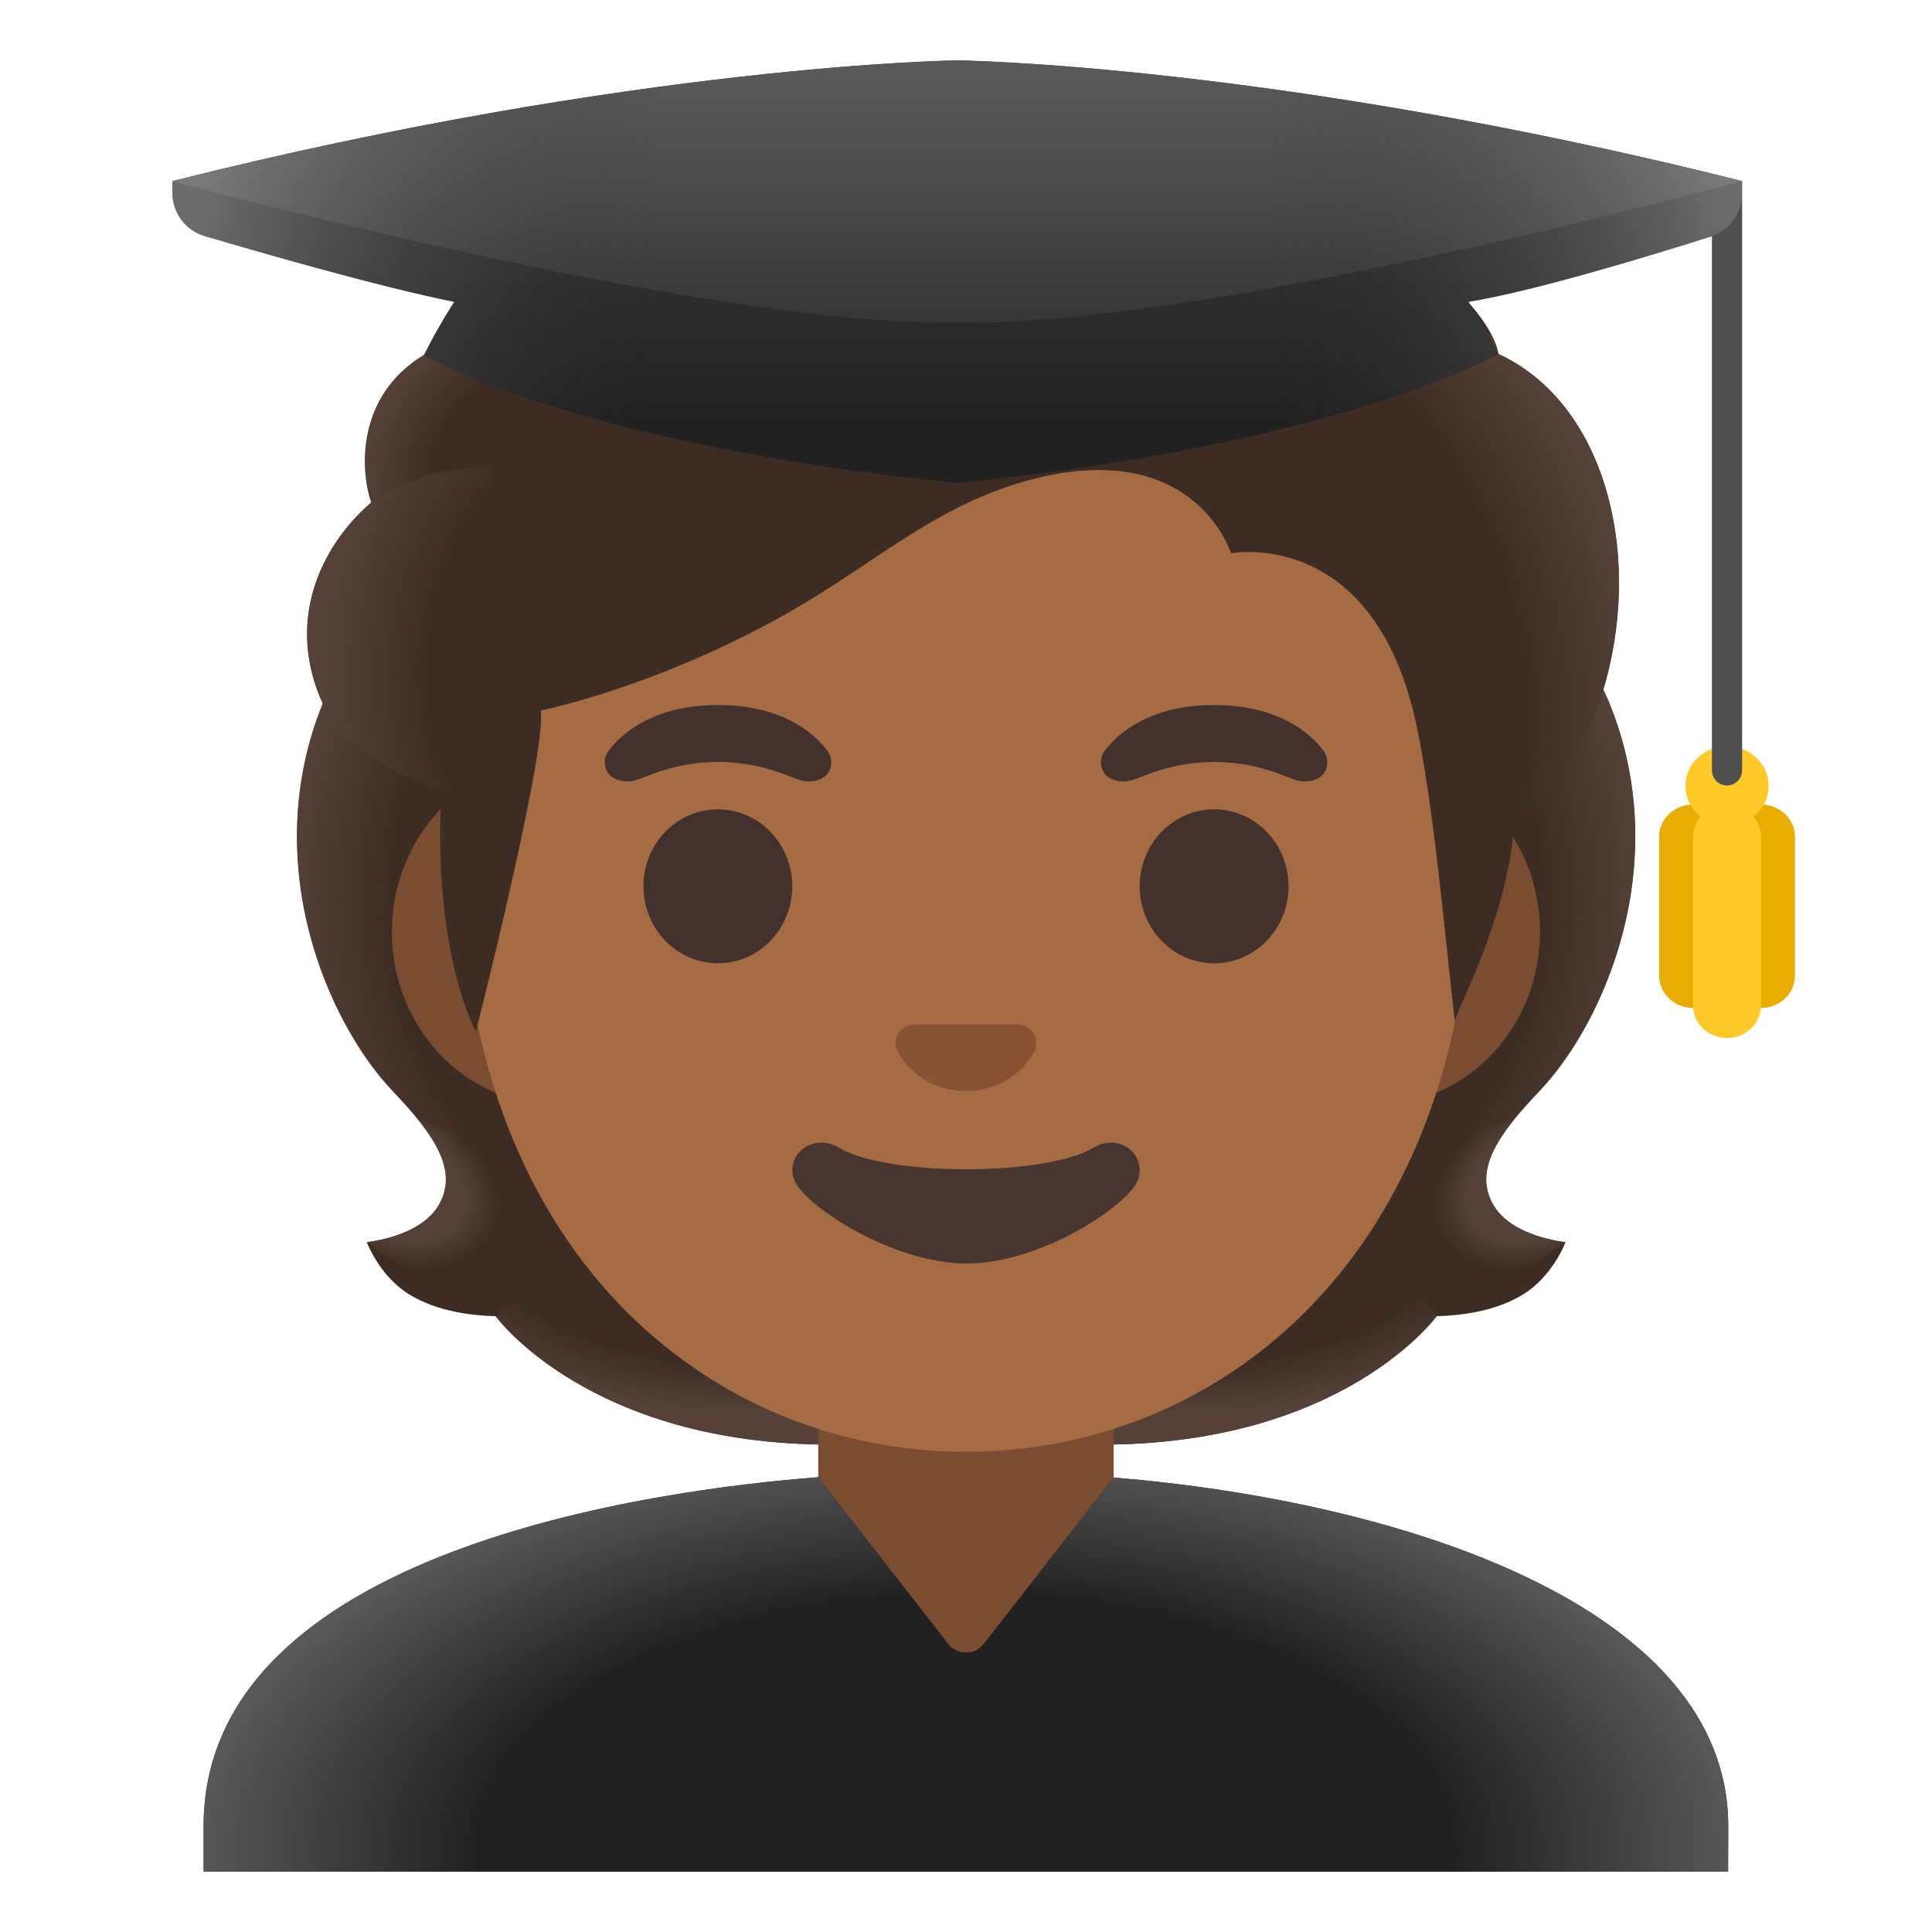
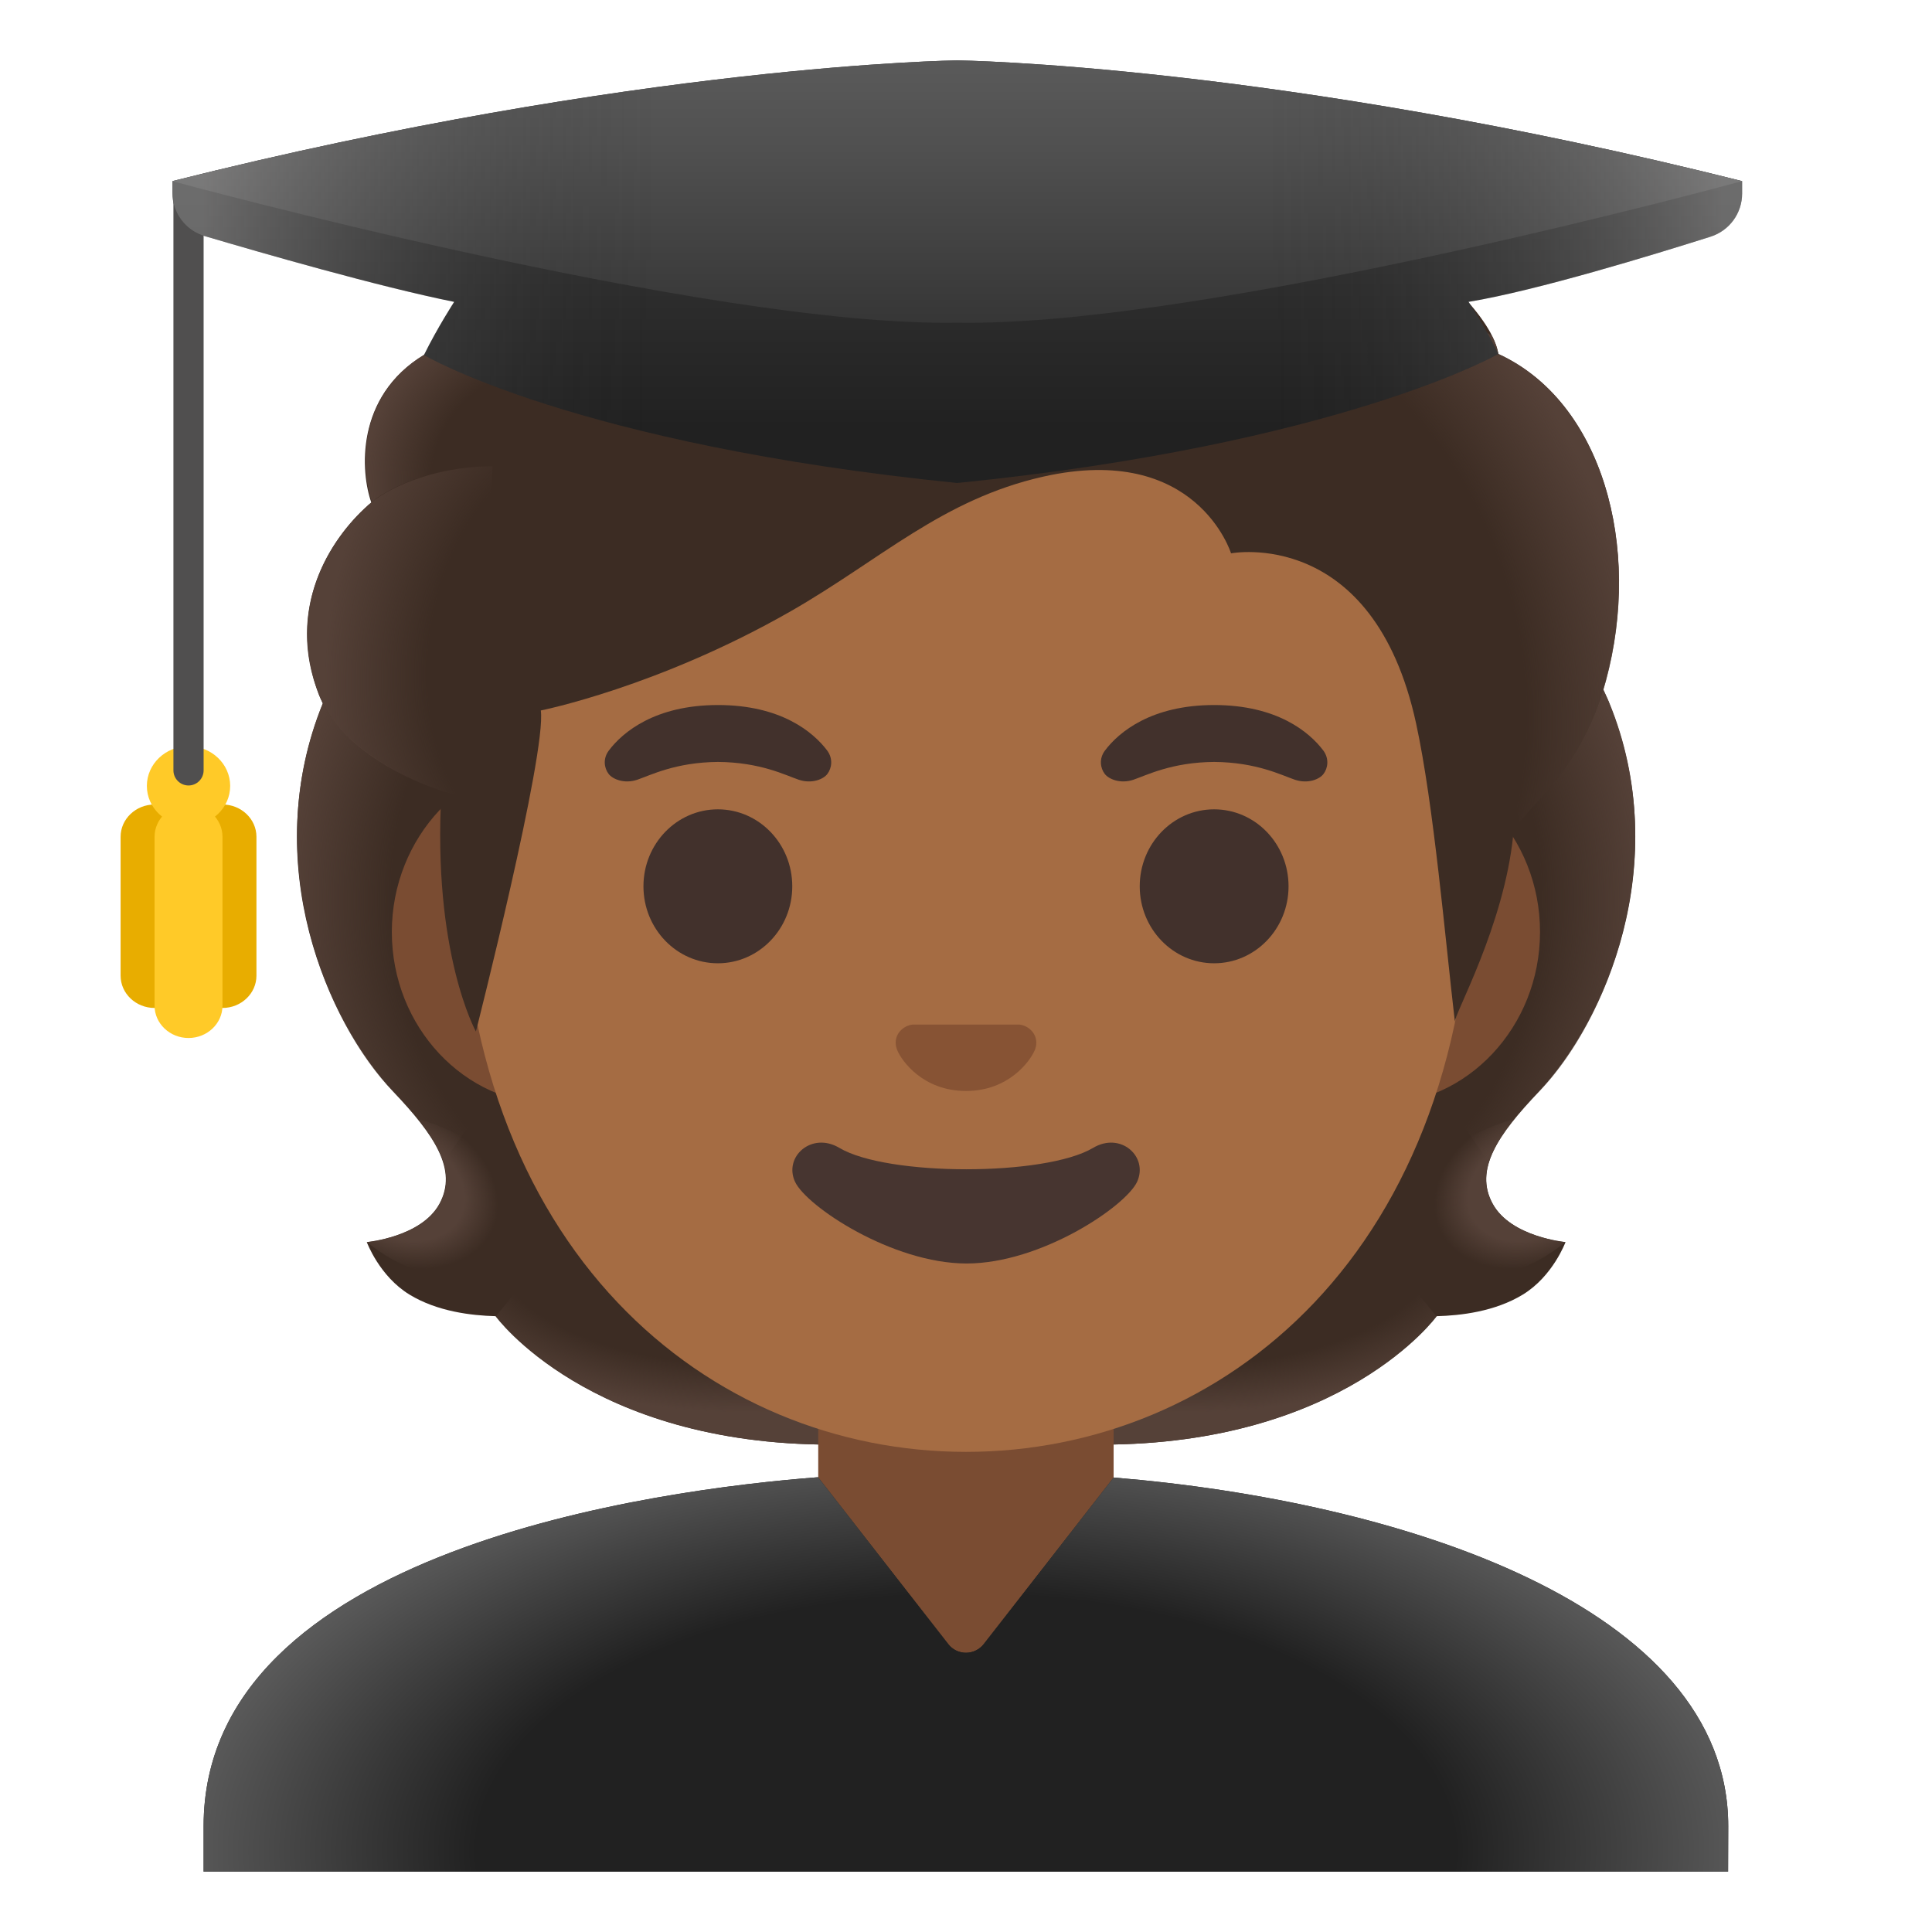
<svg xmlns="http://www.w3.org/2000/svg" xmlns:xlink="http://www.w3.org/1999/xlink" enable-background="new 0 0 128 128" viewBox="0 0 128 128">
  <linearGradient id="a">
    <stop offset=".728" stop-color="#554138" stop-opacity="0" />
    <stop offset="1" stop-color="#554138" />
  </linearGradient>
-   <radialGradient id="b" cx="99.64" cy="45.94" gradientTransform="matrix(1 0 0 .4912 -21.06 59.49)" gradientUnits="userSpaceOnUse" r="23.42" xlink:href="#a" />
+   <radialGradient id="b" cx="99.64" cy="82.06" gradientTransform="matrix(1 0 0 -.4912 -21.06 122.37)" gradientUnits="userSpaceOnUse" r="23.42" xlink:href="#a" />
  <linearGradient id="c">
    <stop offset=".663" stop-color="#554138" />
    <stop offset="1" stop-color="#554138" stop-opacity="0" />
  </linearGradient>
-   <radialGradient id="d" cx="76.57" cy="49.42" gradientTransform="matrix(-.9057 .4238 -.3144 -.6719 186.54 79.33)" gradientUnits="userSpaceOnUse" r="6.92" xlink:href="#c" />
+   <radialGradient id="d" cx="76.57" cy="78.58" gradientTransform="matrix(-.9057 .4238 .3144 .6719 146.3 -6.67)" gradientUnits="userSpaceOnUse" r="6.92" xlink:href="#c" />
  <linearGradient id="e">
    <stop offset=".725" stop-color="#554138" stop-opacity="0" />
    <stop offset="1" stop-color="#554138" />
  </linearGradient>
-   <radialGradient id="f" cx="94.51" cy="69" gradientTransform="matrix(-.0746 -.9972 .8311 -.0622 33.42 157.54)" gradientUnits="userSpaceOnUse" r="30.4" xlink:href="#e" />
-   <radialGradient id="g" cx="44.31" cy="69" gradientTransform="matrix(.0746 -.9972 -.8311 -.0622 98.35 107.48)" gradientUnits="userSpaceOnUse" r="30.4" xlink:href="#e" />
-   <radialGradient id="h" cx="49.44" cy="45.94" gradientTransform="matrix(-1 0 0 .4912 98.88 59.49)" gradientUnits="userSpaceOnUse" r="23.42" xlink:href="#a" />
-   <radialGradient id="i" cx="26.37" cy="49.42" gradientTransform="matrix(.9057 .4238 .3144 -.6719 -13.05 100.6)" gradientUnits="userSpaceOnUse" r="6.92" xlink:href="#c" />
-   <radialGradient id="j" cx="82.87" cy="84.54" gradientTransform="matrix(.3076 .9515 .706 -.2282 -2.3 -16.1)" gradientUnits="userSpaceOnUse" r="33.88">
+   <radialGradient id="f" cx="94.51" cy="59" gradientTransform="matrix(-.0746 -.9972 -.8311 .0622 139.8 149.57)" gradientUnits="userSpaceOnUse" r="30.4" xlink:href="#e" />
+   <radialGradient id="g" cx="44.31" cy="59" gradientTransform="matrix(.0746 -.9972 .8311 .0622 -8.03 99.52)" gradientUnits="userSpaceOnUse" r="30.4" xlink:href="#e" />
+   <radialGradient id="h" cx="49.44" cy="82.06" gradientTransform="matrix(-1 0 0 -.4912 98.88 122.37)" gradientUnits="userSpaceOnUse" r="23.42" xlink:href="#a" />
+   <radialGradient id="i" cx="26.37" cy="78.58" gradientTransform="matrix(.9057 .4238 -.3144 .6719 27.19 14.6)" gradientUnits="userSpaceOnUse" r="6.92" xlink:href="#c" />
+   <radialGradient id="j" cx="82.87" cy="43.46" gradientTransform="matrix(.3076 .9515 -.706 .2282 88.06 -45.31)" gradientUnits="userSpaceOnUse" r="33.88">
    <stop offset=".699" stop-color="#554138" stop-opacity="0" />
    <stop offset="1" stop-color="#554138" />
  </radialGradient>
-   <radialGradient id="k" cx="38.53" cy="84.7" gradientTransform="matrix(.9907 .1363 .1915 -1.3921 -15.86 155.96)" gradientUnits="userSpaceOnUse" r="16.89">
+   <radialGradient id="k" cx="38.53" cy="43.3" gradientTransform="matrix(.9907 .1363 -.1915 1.3921 8.65 -22.23)" gradientUnits="userSpaceOnUse" r="16.89">
    <stop offset=".598" stop-color="#554138" stop-opacity="0" />
    <stop offset="1" stop-color="#554138" />
  </radialGradient>
-   <radialGradient id="l" cx="37.09" cy="95.78" gradientTransform="matrix(-.9657 -.2598 -.2432 .9037 96.19 -44.7)" gradientUnits="userSpaceOnUse" r="12.94">
+   <radialGradient id="l" cx="37.09" cy="32.22" gradientTransform="matrix(-.9657 -.2598 .2432 -.9037 65.06 70.98)" gradientUnits="userSpaceOnUse" r="12.94">
    <stop offset=".66" stop-color="#554138" stop-opacity="0" />
    <stop offset="1" stop-color="#554138" />
  </radialGradient>
-   <linearGradient id="m" gradientTransform="matrix(1 0 0 -1 0 128)" gradientUnits="userSpaceOnUse" x1="63.42" x2="63.42" y1="128.33" y2="99.69">
+   <linearGradient id="m" gradientUnits="userSpaceOnUse" x1="63.42" x2="63.42" y1="-.33" y2="28.31">
    <stop offset=".003" stop-color="#424242" />
    <stop offset=".472" stop-color="#353535" />
    <stop offset="1" stop-color="#212121" />
  </linearGradient>
-   <linearGradient id="n" gradientTransform="matrix(1 0 0 -1 0 128)" gradientUnits="userSpaceOnUse" x1="63.42" x2="63.42" y1="128.17" y2="97.17">
+   <linearGradient id="n" gradientUnits="userSpaceOnUse" x1="63.42" x2="63.42" y1="-.17" y2="30.83">
    <stop offset=".003" stop-color="#616161" />
    <stop offset=".324" stop-color="#505050" />
    <stop offset=".955" stop-color="#242424" />
    <stop offset="1" stop-color="#212121" />
  </linearGradient>
-   <linearGradient id="o" gradientTransform="matrix(1 0 0 -1 0 128)" gradientUnits="userSpaceOnUse" x1="13.31" x2="114.14" y1="110" y2="110">
+   <linearGradient id="o" gradientUnits="userSpaceOnUse" x1="13.31" x2="114.14" y1="18" y2="18">
    <stop offset=".001" stop-color="#bfbebe" />
    <stop offset=".3" stop-color="#212121" stop-opacity="0" />
    <stop offset=".7" stop-color="#212121" stop-opacity="0" />
    <stop offset="1" stop-color="#bfbebe" />
  </linearGradient>
-   <radialGradient id="p" cx="64" cy="5.4" gradientTransform="matrix(1 0 0 -.5247 0 125.44)" gradientUnits="userSpaceOnUse" r="54.17">
+   <radialGradient id="p" cx="64" cy="122.6" gradientTransform="matrix(1 0 0 .5247 0 58.27)" gradientUnits="userSpaceOnUse" r="54.17">
    <stop offset=".598" stop-color="#212121" />
    <stop offset="1" stop-color="#616161" />
  </radialGradient>
  <path d="m98.9 79.76c-1.25-2.27.34-4.58 3.06-7.44 4.31-4.54 9-15.07 4.64-25.76.03-.06-.86-1.86-.83-1.92l-1.79-.09c-.57-.08-20.26-.12-39.97-.12s-39.4.04-39.97.12c0 0-2.65 1.95-2.63 2.01-4.35 10.69.33 21.22 4.64 25.76 2.71 2.86 4.3 5.17 3.06 7.44-1.21 2.21-4.81 2.53-4.81 2.53s.83 2.26 2.83 3.48c1.85 1.13 4.13 1.39 5.7 1.43 0 0 6.15 8.51 22.23 8.51h8.95 8.95c16.08 0 22.23-8.51 22.23-8.51 1.57-.04 3.85-.3 5.7-1.43 2-1.22 2.83-3.48 2.83-3.48s-3.61-.33-4.82-2.53z" fill="#3c2c23" />
  <path d="m63.99 95.7v-9.44l28.57-2.26 2.6 3.2s-6.15 8.51-22.23 8.51z" fill="url(#b)" />
-   <path d="m95.1 83.07c-4.28-6.5 5.21-8.93 5.21-8.93s.01.01.01.01c-1.65 2.05-2.4 3.84-1.43 5.61 1.21 2.21 4.81 2.53 4.81 2.53s-4.91 4.36-8.6.78z" fill="url(#d)" />
+   <path d="m95.1 83.07c-4.28-6.5 5.21-8.93 5.21-8.93l.01.01c-1.65 2.05-2.4 3.84-1.43 5.61 1.21 2.21 4.81 2.53 4.81 2.53s-4.91 4.36-8.6.78z" fill="url(#d)" />
  <path d="m106.62 46.56c4.25 10.35-.22 21.01-4.41 25.51-.57.62-3.01 3.01-3.57 4.92 0 0-9.54-13.31-12.39-21.13-.57-1.58-1.1-3.2-1.17-4.88-.05-1.26.14-2.76.87-3.83.89-1.31 20.16-1.7 20.16-1.7 0 .01.51 1.11.51 1.11z" fill="url(#f)" />
  <path d="m21.4 46.56c-4.25 10.35.22 21.01 4.41 25.51.58.62 3.01 3.01 3.57 4.92 0 0 9.54-13.31 12.39-21.13.58-1.58 1.1-3.2 1.17-4.88.05-1.26-.14-2.76-.87-3.83-.89-1.31-1.93-.96-3.44-.96-2.88 0-15.49-.74-16.47-.74.01.01-.76 1.11-.76 1.11z" fill="url(#g)" />
  <path d="m64.03 95.7v-9.44l-28.57-2.26-2.6 3.2s6.15 8.51 22.23 8.51z" fill="url(#h)" />
-   <path d="m32.92 83.07c4.28-6.5-5.21-8.93-5.21-8.93s-.01.01-.01.01c1.65 2.05 2.4 3.84 1.43 5.61-1.21 2.21-4.81 2.53-4.81 2.53s4.91 4.36 8.6.78z" fill="url(#i)" />
+   <path d="m32.92 83.07c4.28-6.5-5.21-8.93-5.21-8.93l-.01.01c1.65 2.05 2.4 3.84 1.43 5.61-1.21 2.21-4.81 2.53-4.81 2.53s4.91 4.36 8.6.78z" fill="url(#i)" />
  <path d="m73.78 112.04v-22.79h-9.79-9.78v22.79z" fill="#7a4c32" />
  <path d="m91.33 50.34h-54.66c-5.89 0-10.71 5.13-10.71 11.41s4.82 11.41 10.71 11.41h54.65c5.89 0 10.71-5.14 10.71-11.41.01-6.27-4.81-11.41-10.7-11.41z" fill="#7a4c32" />
  <path d="m64 10.98c-17.4 0-33.52 18.61-33.52 45.4 0 26.64 16.61 39.81 33.52 39.81s33.52-13.17 33.52-39.81c0-26.79-16.12-45.4-33.52-45.4z" fill="#a56c43" />
  <g fill="#42312c">
    <path d="m54.8 49.72c-.93-1.23-3.07-3.01-7.23-3.01s-6.31 1.79-7.23 3.01c-.41.54-.31 1.17-.02 1.55.26.35 1.04.68 1.9.39s2.54-1.16 5.35-1.18c2.81.02 4.49.89 5.35 1.18s1.64-.03 1.9-.39c.28-.37.39-1-.02-1.55z" />
    <path d="m87.67 49.72c-.93-1.23-3.07-3.01-7.23-3.01s-6.31 1.79-7.23 3.01c-.41.54-.31 1.17-.02 1.55.26.35 1.04.68 1.9.39s2.54-1.16 5.35-1.18c2.81.02 4.49.89 5.35 1.18s1.64-.03 1.9-.39c.28-.37.39-1-.02-1.55z" />
    <ellipse cx="47.56" cy="58.72" rx="4.93" ry="5.1" />
    <ellipse cx="80.44" cy="58.72" rx="4.93" ry="5.1" />
  </g>
  <path d="m72.42 76.05c-3.18 1.89-13.63 1.89-16.81 0-1.83-1.09-3.7.58-2.94 2.24.75 1.63 6.44 5.42 11.37 5.42s10.55-3.79 11.3-5.42c.75-1.66-1.09-3.33-2.92-2.24z" fill="#473530" />
  <path d="m67.86 67.96c-.11-.04-.21-.07-.32-.08h-7.08c-.11.01-.22.04-.32.08-.64.26-.99.92-.69 1.63s1.71 2.69 4.55 2.69 4.25-1.99 4.55-2.69-.05-1.37-.69-1.63z" fill="#875334" />
  <path d="m99.27 23.45c-.79-4.72-13.85-13.12-18.74-14.67-13.24-4.19-21.85-2.49-26.47.03-.96.52-7.17 3.97-11.51 1.5-2.72-1.55-10.53 10.84-14.46 13.21-4.59 2.77-4.19 7.81-3.49 9.77-2.52 2.14-5.69 6.69-3.52 12.6 1.64 4.45 8.17 6.5 8.17 6.5-.62 10.74 2.28 15.95 2.28 15.95s4.69-18.45 4.3-21.27c0 0 7.76-1.54 16.57-6.58 5.95-3.41 10.02-7.4 16.71-8.91 10.18-2.29 12.45 5.08 12.45 5.08s9.42-1.81 12.26 11.27c1.17 5.38 1.93 14.3 2.57 19.77-.06-.48 3.24-6.33 3.86-12.33.16-1.55 4.34-3.6 6.14-10.26 2.4-8.88-.24-18.5-7.12-21.66z" fill="#3c2c23" />
  <path d="m106.4 45.1c-1.5 5.53-4.63 7.88-5.75 9.41-1.54-9.37-1.3-18.27-12.71-28.81 0 0 2.29-.49 3.41-2.53.87-1.59.54-3.57.54-3.57.38.02.77.06 1.17.11 1.96.36 3.96 1.32 5.79 2.55.22.42.36.82.42 1.19 6.88 3.15 9.53 12.77 7.13 21.65z" fill="url(#j)" />
  <path d="m24.37 33.49c-2.37 2.1-5.56 6.79-3.21 12.61 1.77 4.39 8.09 6.29 8.09 6.29 0 .02 1.26.4 1.91.4l1.48-21.9c-3.03 0-5.94.91-7.82 2.22.03.03-.46.35-.45.38z" fill="url(#k)" />
  <path d="m32.69 30.9v-.05c-3.03 0-5.93.91-7.82 2.21 0 .03-.15.14-.27.23 0 0 0 0 0-.01.01-.01.03-.02.04-.03-.7-1.96-1.11-7 3.49-9.77.44-.27.93-.66 1.46-1.15 1.22-.5 2.52-.79 3.72-.91.35-.03.99-.08 1.18-.08l4.81.59z" fill="url(#l)" />
-   <path d="m116.67 53.3c-1.24 0-2.25.96-2.25 2.14v9.2c0 1.18 1.01 2.14 2.25 2.14s2.25-.96 2.25-2.14v-9.2c0-1.18-1.01-2.14-2.25-2.14z" fill="#e8ad00" />
-   <path d="m112.17 53.3c-1.24 0-2.25.96-2.25 2.14v9.2c0 1.18 1.01 2.14 2.25 2.14s2.25-.96 2.25-2.14v-9.2c0-1.18-1.01-2.14-2.25-2.14z" fill="#e8ad00" />
-   <path d="m114.42 53.3c-1.24 0-2.25.96-2.25 2.14v11.19c0 1.18 1.01 2.14 2.25 2.14s2.25-.96 2.25-2.14v-11.19c0-1.18-1.01-2.14-2.25-2.14z" fill="#ffca28" />
-   <ellipse cx="114.42" cy="52.07" fill="#ffca28" rx="2.76" ry="2.63" />
-   <path d="m114.42 52.04c-.55 0-1-.45-1-1v-38c0-.55.45-1 1-1s1 .45 1 1v38c0 .55-.45 1-1 1z" fill="#504f4f" />
+   <path d="m14.74 53.3c-1.24 0-2.25.96-2.25 2.14v9.2c0 1.18 1.01 2.14 2.25 2.14s2.25-.96 2.25-2.14v-9.2c0-1.18-1.01-2.14-2.25-2.14z" fill="#e8ad00" />
+   <path d="m10.24 53.3c-1.24 0-2.25.96-2.25 2.14v9.2c0 1.18 1.01 2.14 2.25 2.14s2.25-.96 2.25-2.14v-9.2c0-1.18-1.01-2.14-2.25-2.14z" fill="#e8ad00" />
+   <path d="m12.49 53.3c-1.24 0-2.25.96-2.25 2.14v11.19c0 1.18 1.01 2.14 2.25 2.14s2.25-.96 2.25-2.14v-11.19c0-1.18-1.01-2.14-2.25-2.14z" fill="#ffca28" />
+   <ellipse cx="12.49" cy="52.07" fill="#ffca28" rx="2.76" ry="2.63" />
+   <path d="m12.49 52.04c-.55 0-1-.45-1-1v-38c0-.55.45-1 1-1s1 .45 1 1v38c0 .55-.45 1-1 1z" fill="#504f4f" />
  <path d="m115.42 12c-30.83-7.75-52-8-52-8s-21.17.25-52 8v.77c0 1.33.87 2.5 2.14 2.87 3.72 1.1 11.47 3.34 16.53 4.36 0 0-1.11 1.71-2 3.52 0 0 9.95 5.92 35.33 8.48 25.38-2.56 35.85-8.55 35.85-8.55-.88-1.81-1.98-3.45-1.98-3.45 4.5-.74 12.32-3.14 16.04-4.32 1.25-.4 2.09-1.55 2.09-2.86z" fill="url(#m)" />
  <path d="m63.42 4s-21.17.25-52 8c0 0 35.41 9.67 52 9.38 16.59.29 52-9.38 52-9.38-30.84-7.75-52-8-52-8z" fill="url(#n)" />
  <path d="m115.42 12c-30.83-7.75-52-8-52-8s-21.17.25-52 8v.77c0 1.33.87 2.5 2.14 2.87 3.72 1.1 11.47 3.34 16.53 4.36 0 0-1.11 1.71-2 3.52 0 0 9.95 5.92 35.33 8.48 25.38-2.56 35.85-8.55 35.85-8.55-.88-1.81-1.98-3.45-1.98-3.45 4.5-.74 12.32-3.14 16.04-4.32 1.25-.4 2.09-1.55 2.09-2.86z" fill="url(#o)" opacity=".4" />
  <path d="m114.5 120.99c0-14.61-21.75-21.54-40.72-23.1l-8.6 11.03c-.28.36-.72.58-1.18.58s-.9-.21-1.18-.58l-8.62-11.05c-10.55.81-40.71 4.75-40.71 23.12v3.01h101z" fill="#212121" />
  <path d="m114.5 120.99c0-14.61-21.75-21.54-40.72-23.1l-8.6 11.03c-.28.36-.72.58-1.18.58s-.9-.21-1.18-.58l-8.62-11.05c-10.55.81-40.71 4.75-40.71 23.12v3.01h101z" fill="url(#p)" />
</svg>
